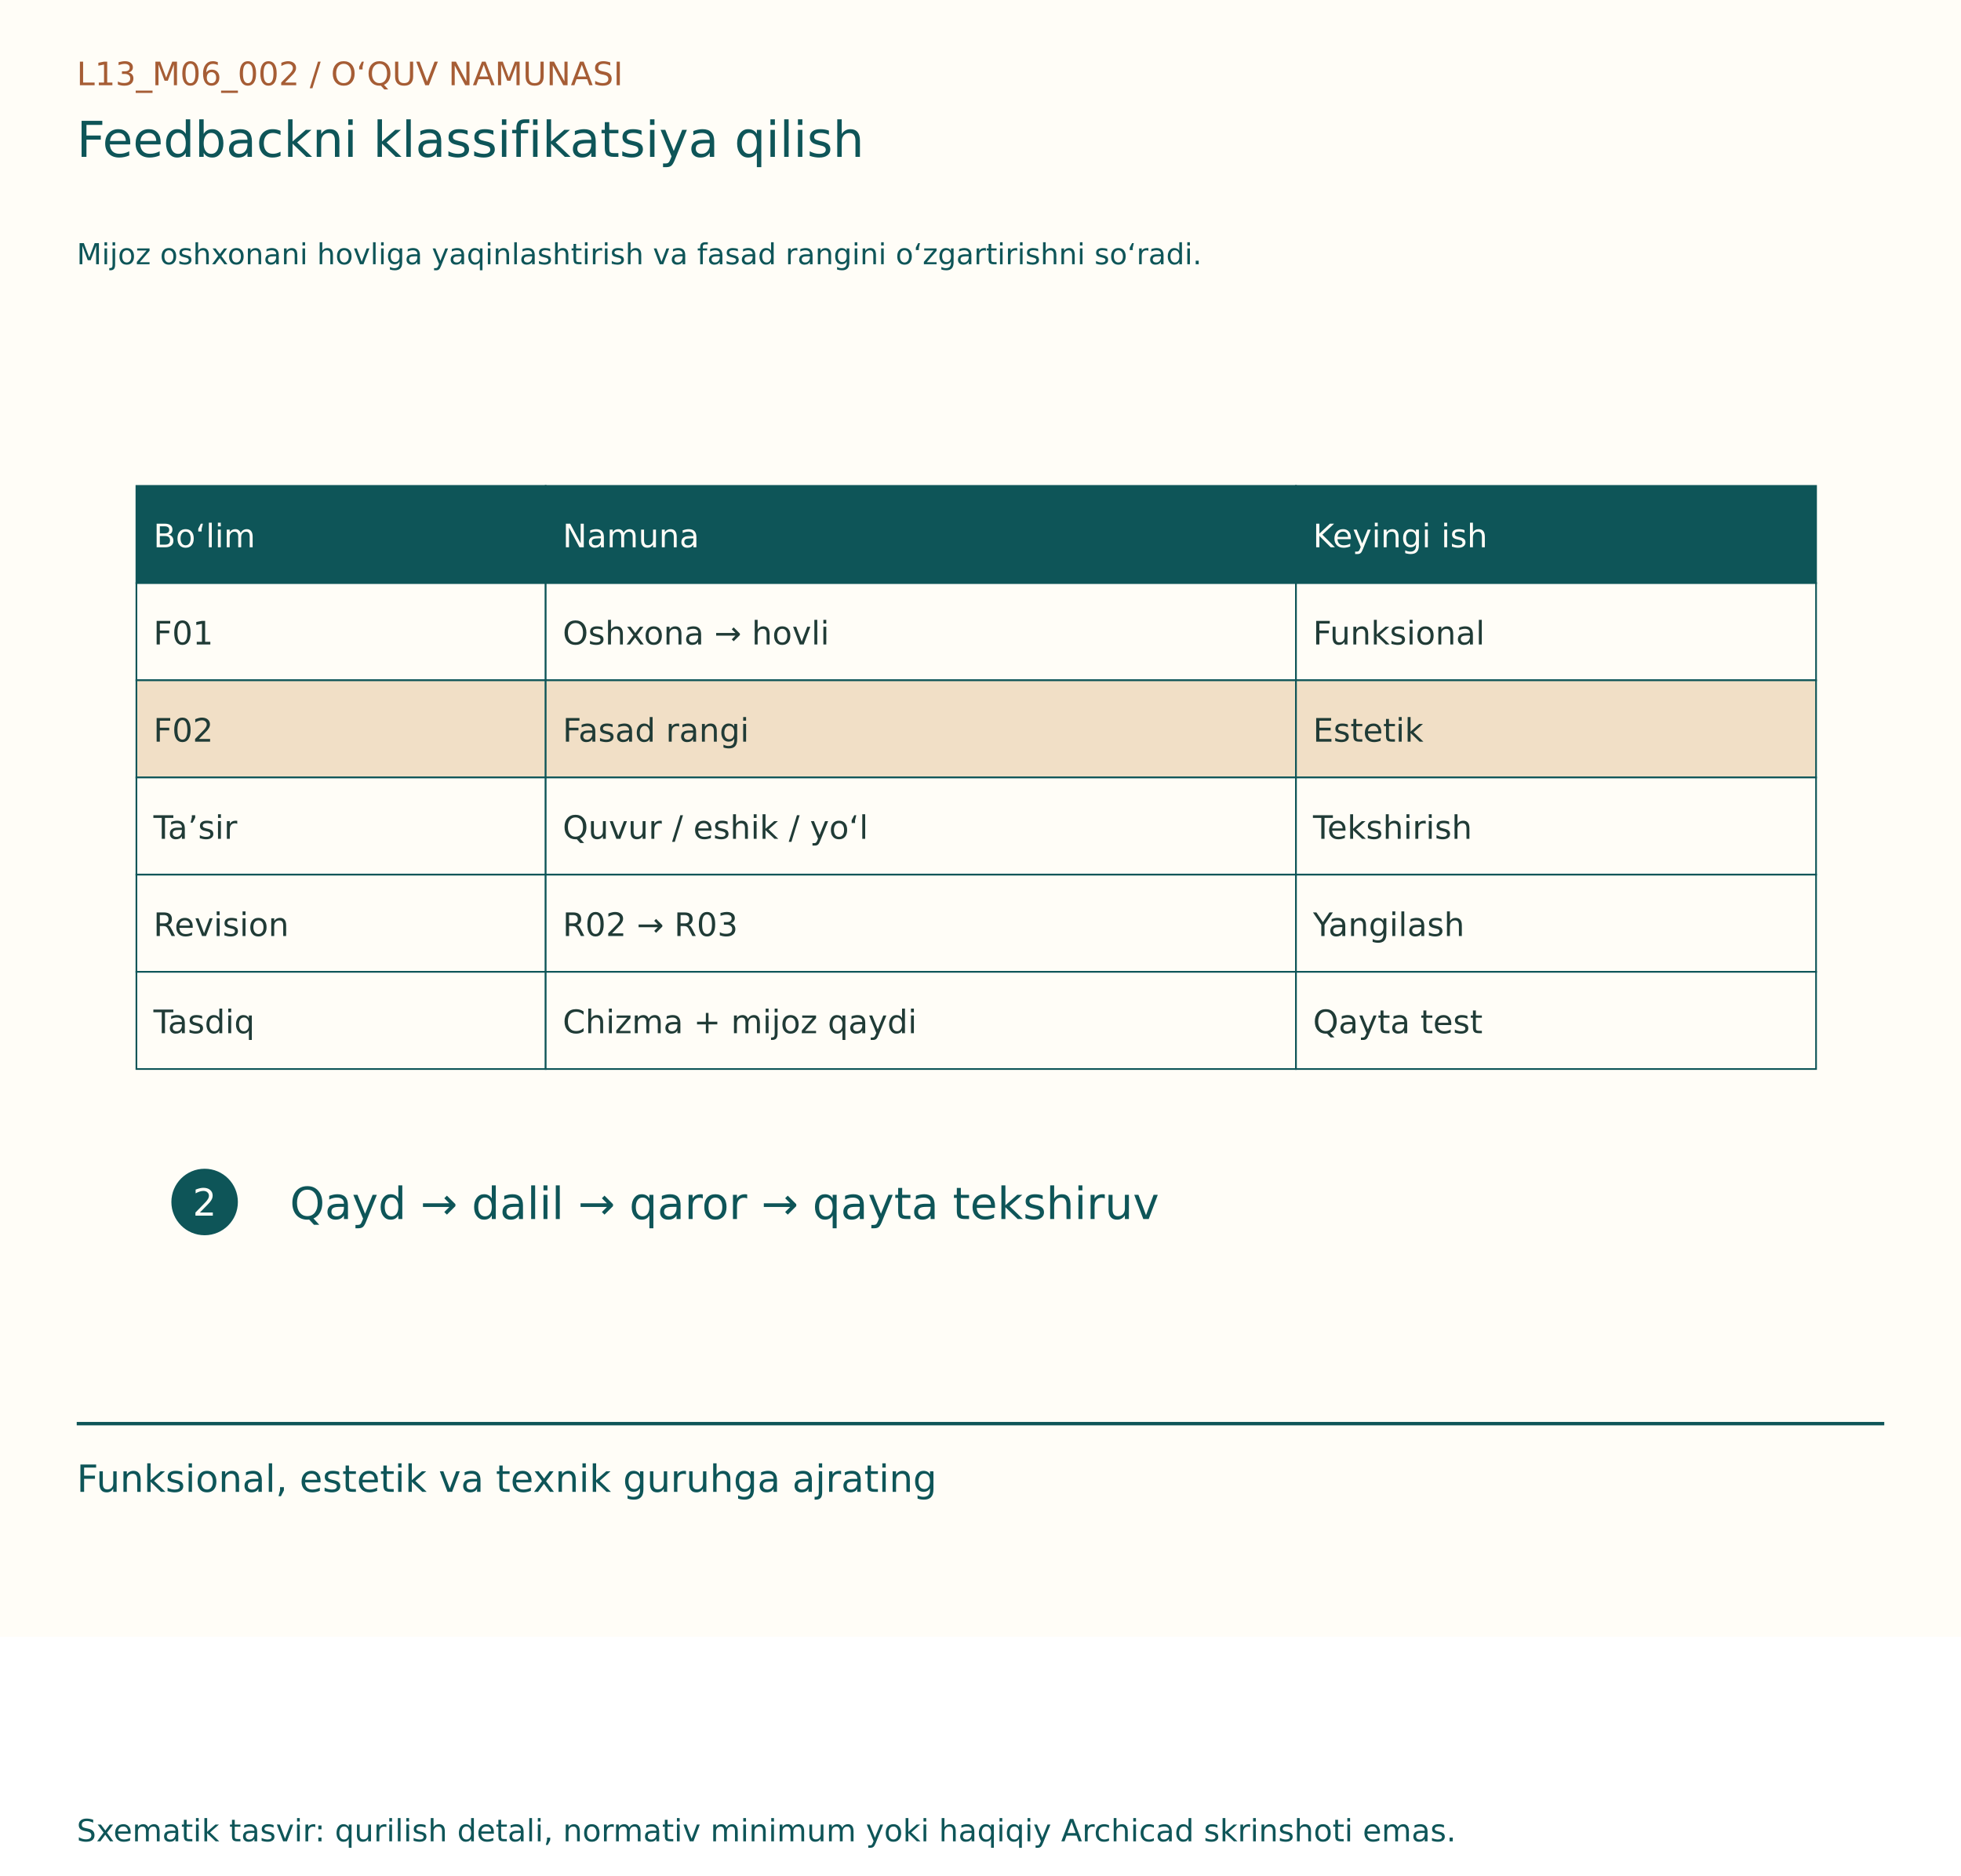
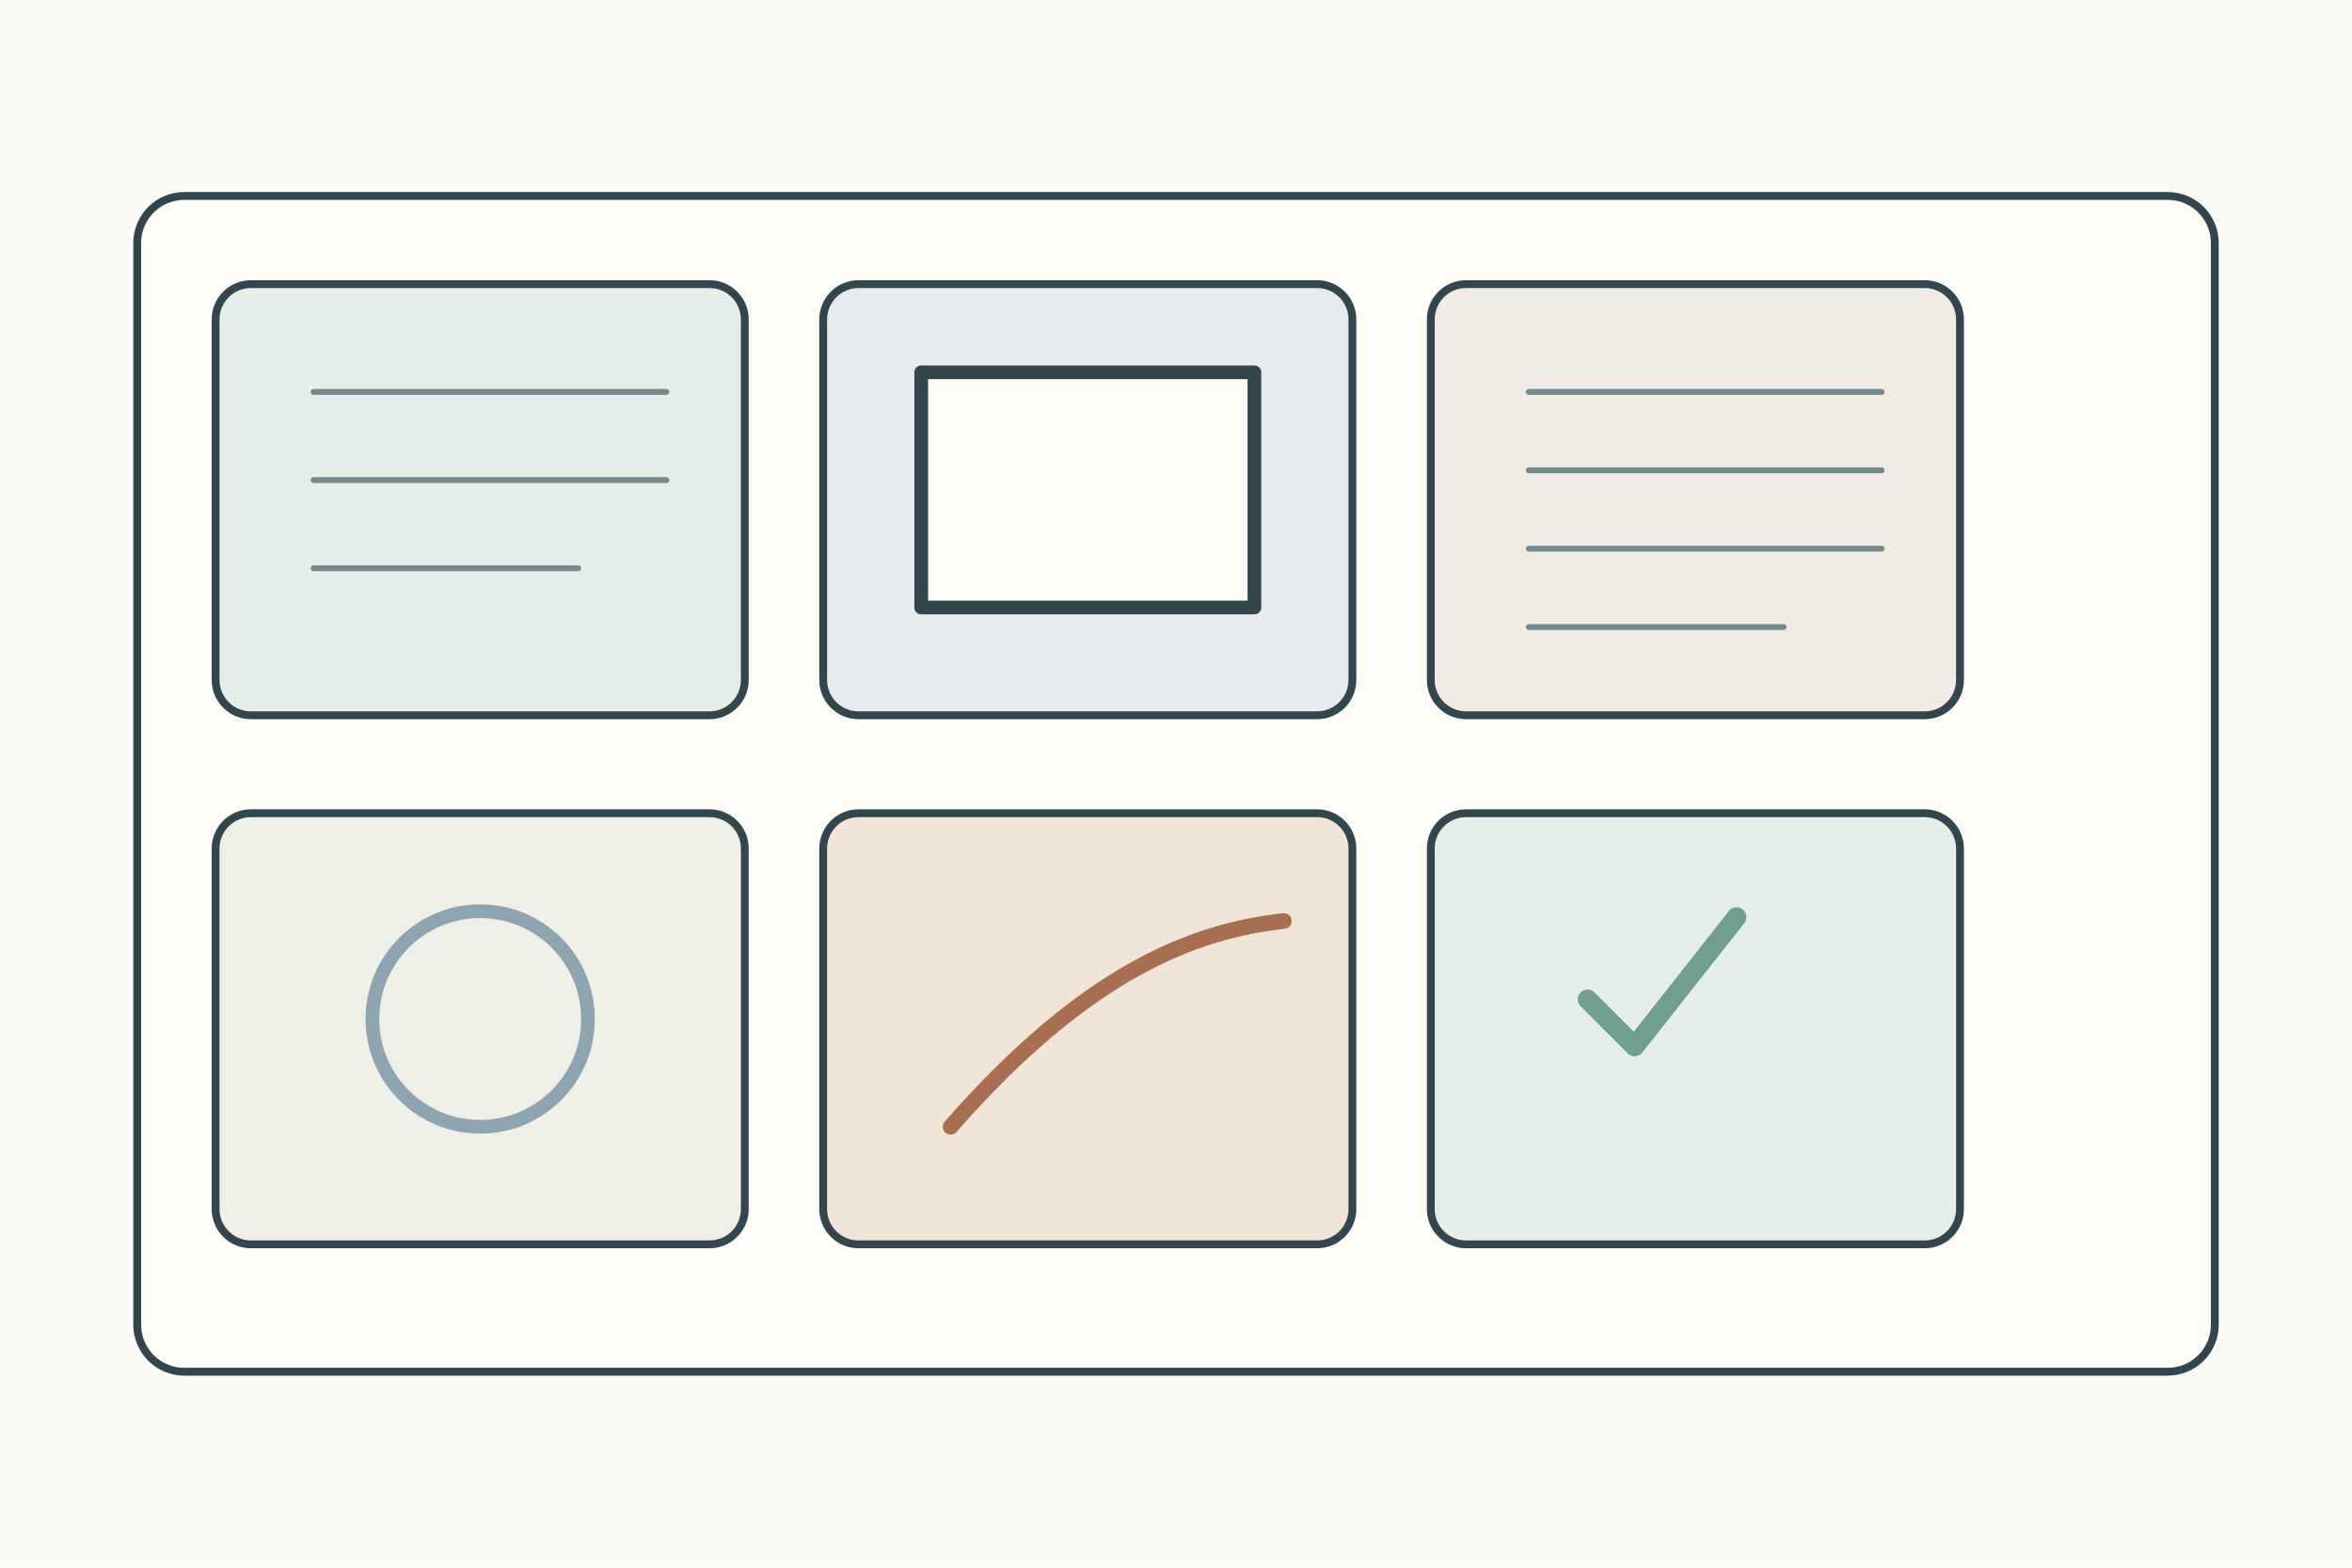
- <svg xmlns="http://www.w3.org/2000/svg" width="1150" height="1100" viewBox="0 0 1150 1100">
-   <rect width="1150" height="960" fill="#FFFDF7" />
-   <g font-family="DejaVu Sans, Segoe UI, sans-serif">
-     <text x="45" y="50" font-size="19" fill="#A65D35">L13_M06_002  /  O‘QUV NAMUNASI</text>
-     <text x="45" y="92" font-size="29" fill="#0E5558">Feedbackni klassifikatsiya qilish</text>
-     <text x="45" y="155" font-size="17" fill="#0E5558">Mijoz oshxonani hovliga yaqinlashtirish va fasad rangini o‘zgartirishni so‘radi.</text>
-     <g transform="translate(0,80)">
-       <rect x="80" y="205" width="240" height="57" fill="#0E5558" stroke="#0E5558" stroke-width="1" />
-       <text x="90" y="241" font-size="19" fill="#FFFDF7">Bo‘lim</text>
-       <rect x="320" y="205" width="440" height="57" fill="#0E5558" stroke="#0E5558" stroke-width="1" />
-       <text x="330" y="241" font-size="19" fill="#FFFDF7">Namuna</text>
-       <rect x="760" y="205" width="305" height="57" fill="#0E5558" stroke="#0E5558" stroke-width="1" />
-       <text x="770" y="241" font-size="19" fill="#FFFDF7">Keyingi ish</text>
-       <rect x="80" y="262" width="240" height="57" fill="#FFFDF7" stroke="#0E5558" stroke-width="1" />
-       <text x="90" y="298" font-size="19" fill="#203B36">F01</text>
-       <rect x="320" y="262" width="440" height="57" fill="#FFFDF7" stroke="#0E5558" stroke-width="1" />
-       <text x="330" y="298" font-size="19" fill="#203B36">Oshxona → hovli</text>
-       <rect x="760" y="262" width="305" height="57" fill="#FFFDF7" stroke="#0E5558" stroke-width="1" />
-       <text x="770" y="298" font-size="19" fill="#203B36">Funksional</text>
-       <rect x="80" y="319" width="240" height="57" fill="#F1DFC6" stroke="#0E5558" stroke-width="1" />
-       <text x="90" y="355" font-size="19" fill="#203B36">F02</text>
-       <rect x="320" y="319" width="440" height="57" fill="#F1DFC6" stroke="#0E5558" stroke-width="1" />
-       <text x="330" y="355" font-size="19" fill="#203B36">Fasad rangi</text>
-       <rect x="760" y="319" width="305" height="57" fill="#F1DFC6" stroke="#0E5558" stroke-width="1" />
-       <text x="770" y="355" font-size="19" fill="#203B36">Estetik</text>
-       <rect x="80" y="376" width="240" height="57" fill="#FFFDF7" stroke="#0E5558" stroke-width="1" />
-       <text x="90" y="412" font-size="19" fill="#203B36">Ta’sir</text>
-       <rect x="320" y="376" width="440" height="57" fill="#FFFDF7" stroke="#0E5558" stroke-width="1" />
-       <text x="330" y="412" font-size="19" fill="#203B36">Quvur / eshik / yo‘l</text>
-       <rect x="760" y="376" width="305" height="57" fill="#FFFDF7" stroke="#0E5558" stroke-width="1" />
-       <text x="770" y="412" font-size="19" fill="#203B36">Tekshirish</text>
-       <rect x="80" y="433" width="240" height="57" fill="#FFFDF7" stroke="#0E5558" stroke-width="1" />
-       <text x="90" y="469" font-size="19" fill="#203B36">Revision</text>
-       <rect x="320" y="433" width="440" height="57" fill="#FFFDF7" stroke="#0E5558" stroke-width="1" />
-       <text x="330" y="469" font-size="19" fill="#203B36">R02 → R03</text>
-       <rect x="760" y="433" width="305" height="57" fill="#FFFDF7" stroke="#0E5558" stroke-width="1" />
-       <text x="770" y="469" font-size="19" fill="#203B36">Yangilash</text>
-       <rect x="80" y="490" width="240" height="57" fill="#FFFDF7" stroke="#0E5558" stroke-width="1" />
-       <text x="90" y="526" font-size="19" fill="#203B36">Tasdiq</text>
-       <rect x="320" y="490" width="440" height="57" fill="#FFFDF7" stroke="#0E5558" stroke-width="1" />
-       <text x="330" y="526" font-size="19" fill="#203B36">Chizma + mijoz qaydi</text>
-       <rect x="760" y="490" width="305" height="57" fill="#FFFDF7" stroke="#0E5558" stroke-width="1" />
-       <text x="770" y="526" font-size="19" fill="#203B36">Qayta test</text>
-       <circle cx="120" cy="625" r="18" fill="#0E5558" stroke="#0E5558" stroke-width="3" />
-       <text x="113" y="633" font-size="22" fill="#FFFDF7">2</text>
-       <text x="170" y="635" font-size="26" fill="#0E5558">Qayd → dalil → qaror → qayta tekshiruv</text>
+ <svg xmlns="http://www.w3.org/2000/svg" width="1200" height="800">
+   <rect width="1200" height="800" fill="#fbfaf4" />
+   <g stroke="#34464d" stroke-width="4" fill="none" stroke-linecap="round" stroke-linejoin="round">
+     <rect x="70" y="100" width="1060" height="600" rx="24" fill="#fffef9" />
+     <g transform="translate(110 145)">
+       <g>
+         <rect width="270" height="220" rx="18" fill="#e5eee8" />
+         <path d="M50 55h180M50 100h180M50 145h135" stroke="#75888d" stroke-width="3" />
+       </g>
+       <g transform="translate(310 0)">
+         <rect width="270" height="220" rx="18" fill="#e7ebef" />
+         <rect x="50" y="45" width="170" height="120" fill="#fffef9" stroke-width="7" />
+       </g>
+       <g transform="translate(620 0)">
+         <rect width="270" height="220" rx="18" fill="#f0ece5" />
+         <path d="M50 55h180M50 95h180M50 135h180M50 175h130" stroke="#75888d" stroke-width="3" />
+       </g>
+       <g transform="translate(0 270)">
+         <rect width="270" height="220" rx="18" fill="#eef0e8" />
+         <circle cx="135" cy="105" r="55" fill="none" stroke="#8ea4b0" stroke-width="7" />
+       </g>
+       <g transform="translate(310 270)">
+         <rect width="270" height="220" rx="18" fill="#f0e5d7" />
+         <path d="M65 160c70-80 125-100 170-105" stroke="#a66f50" stroke-width="8" />
+       </g>
+       <g transform="translate(620 270)">
+         <rect width="270" height="220" rx="18" fill="#e5eee8" />
+         <path d="M80 95l24 24 52-66" stroke="#6f9f8d" stroke-width="10" />
+       </g>
    </g>
-     <line x1="45" y1="835" x2="1105" y2="835" stroke="#0E5558" stroke-width="2" />
-     <text x="45" y="875" font-size="22" fill="#0E5558">Funksional, estetik va texnik guruhga ajrating</text>
-     <text x="45" y="1080" font-size="18" fill="#0E5558">Sxematik tasvir: qurilish detali, normativ minimum yoki haqiqiy Archicad skrinshoti emas.</text>
  </g>
</svg>
